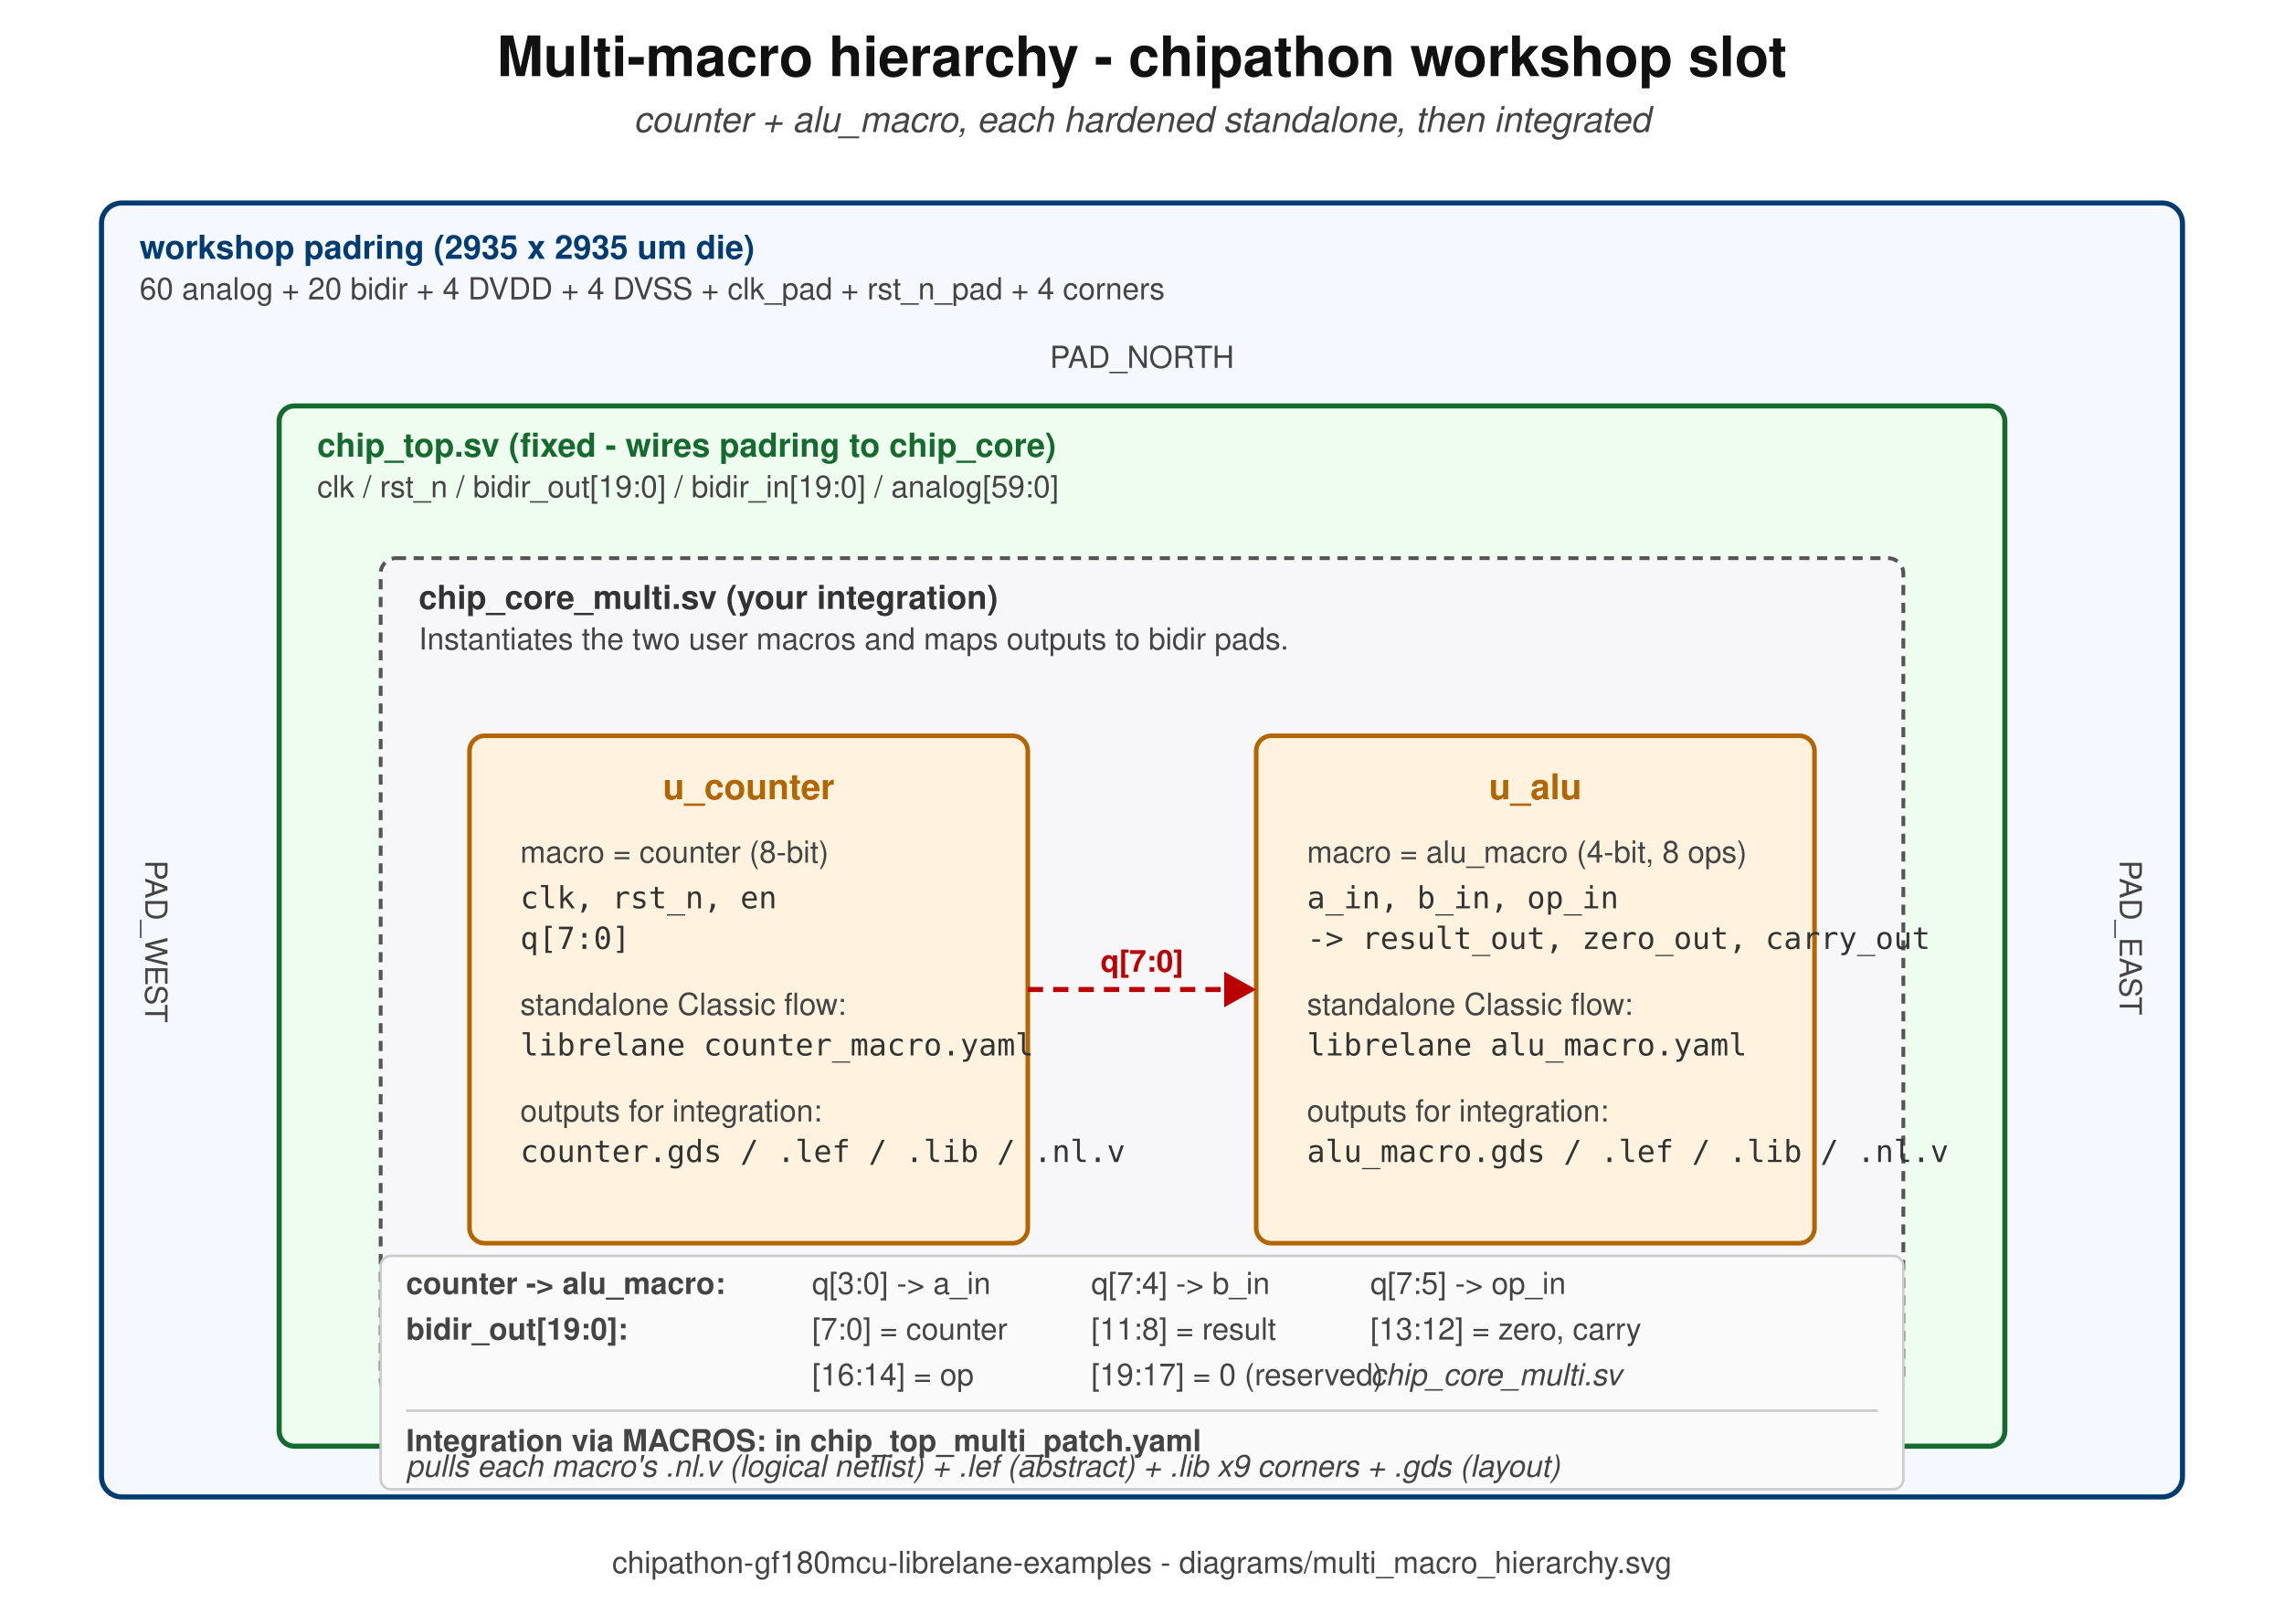
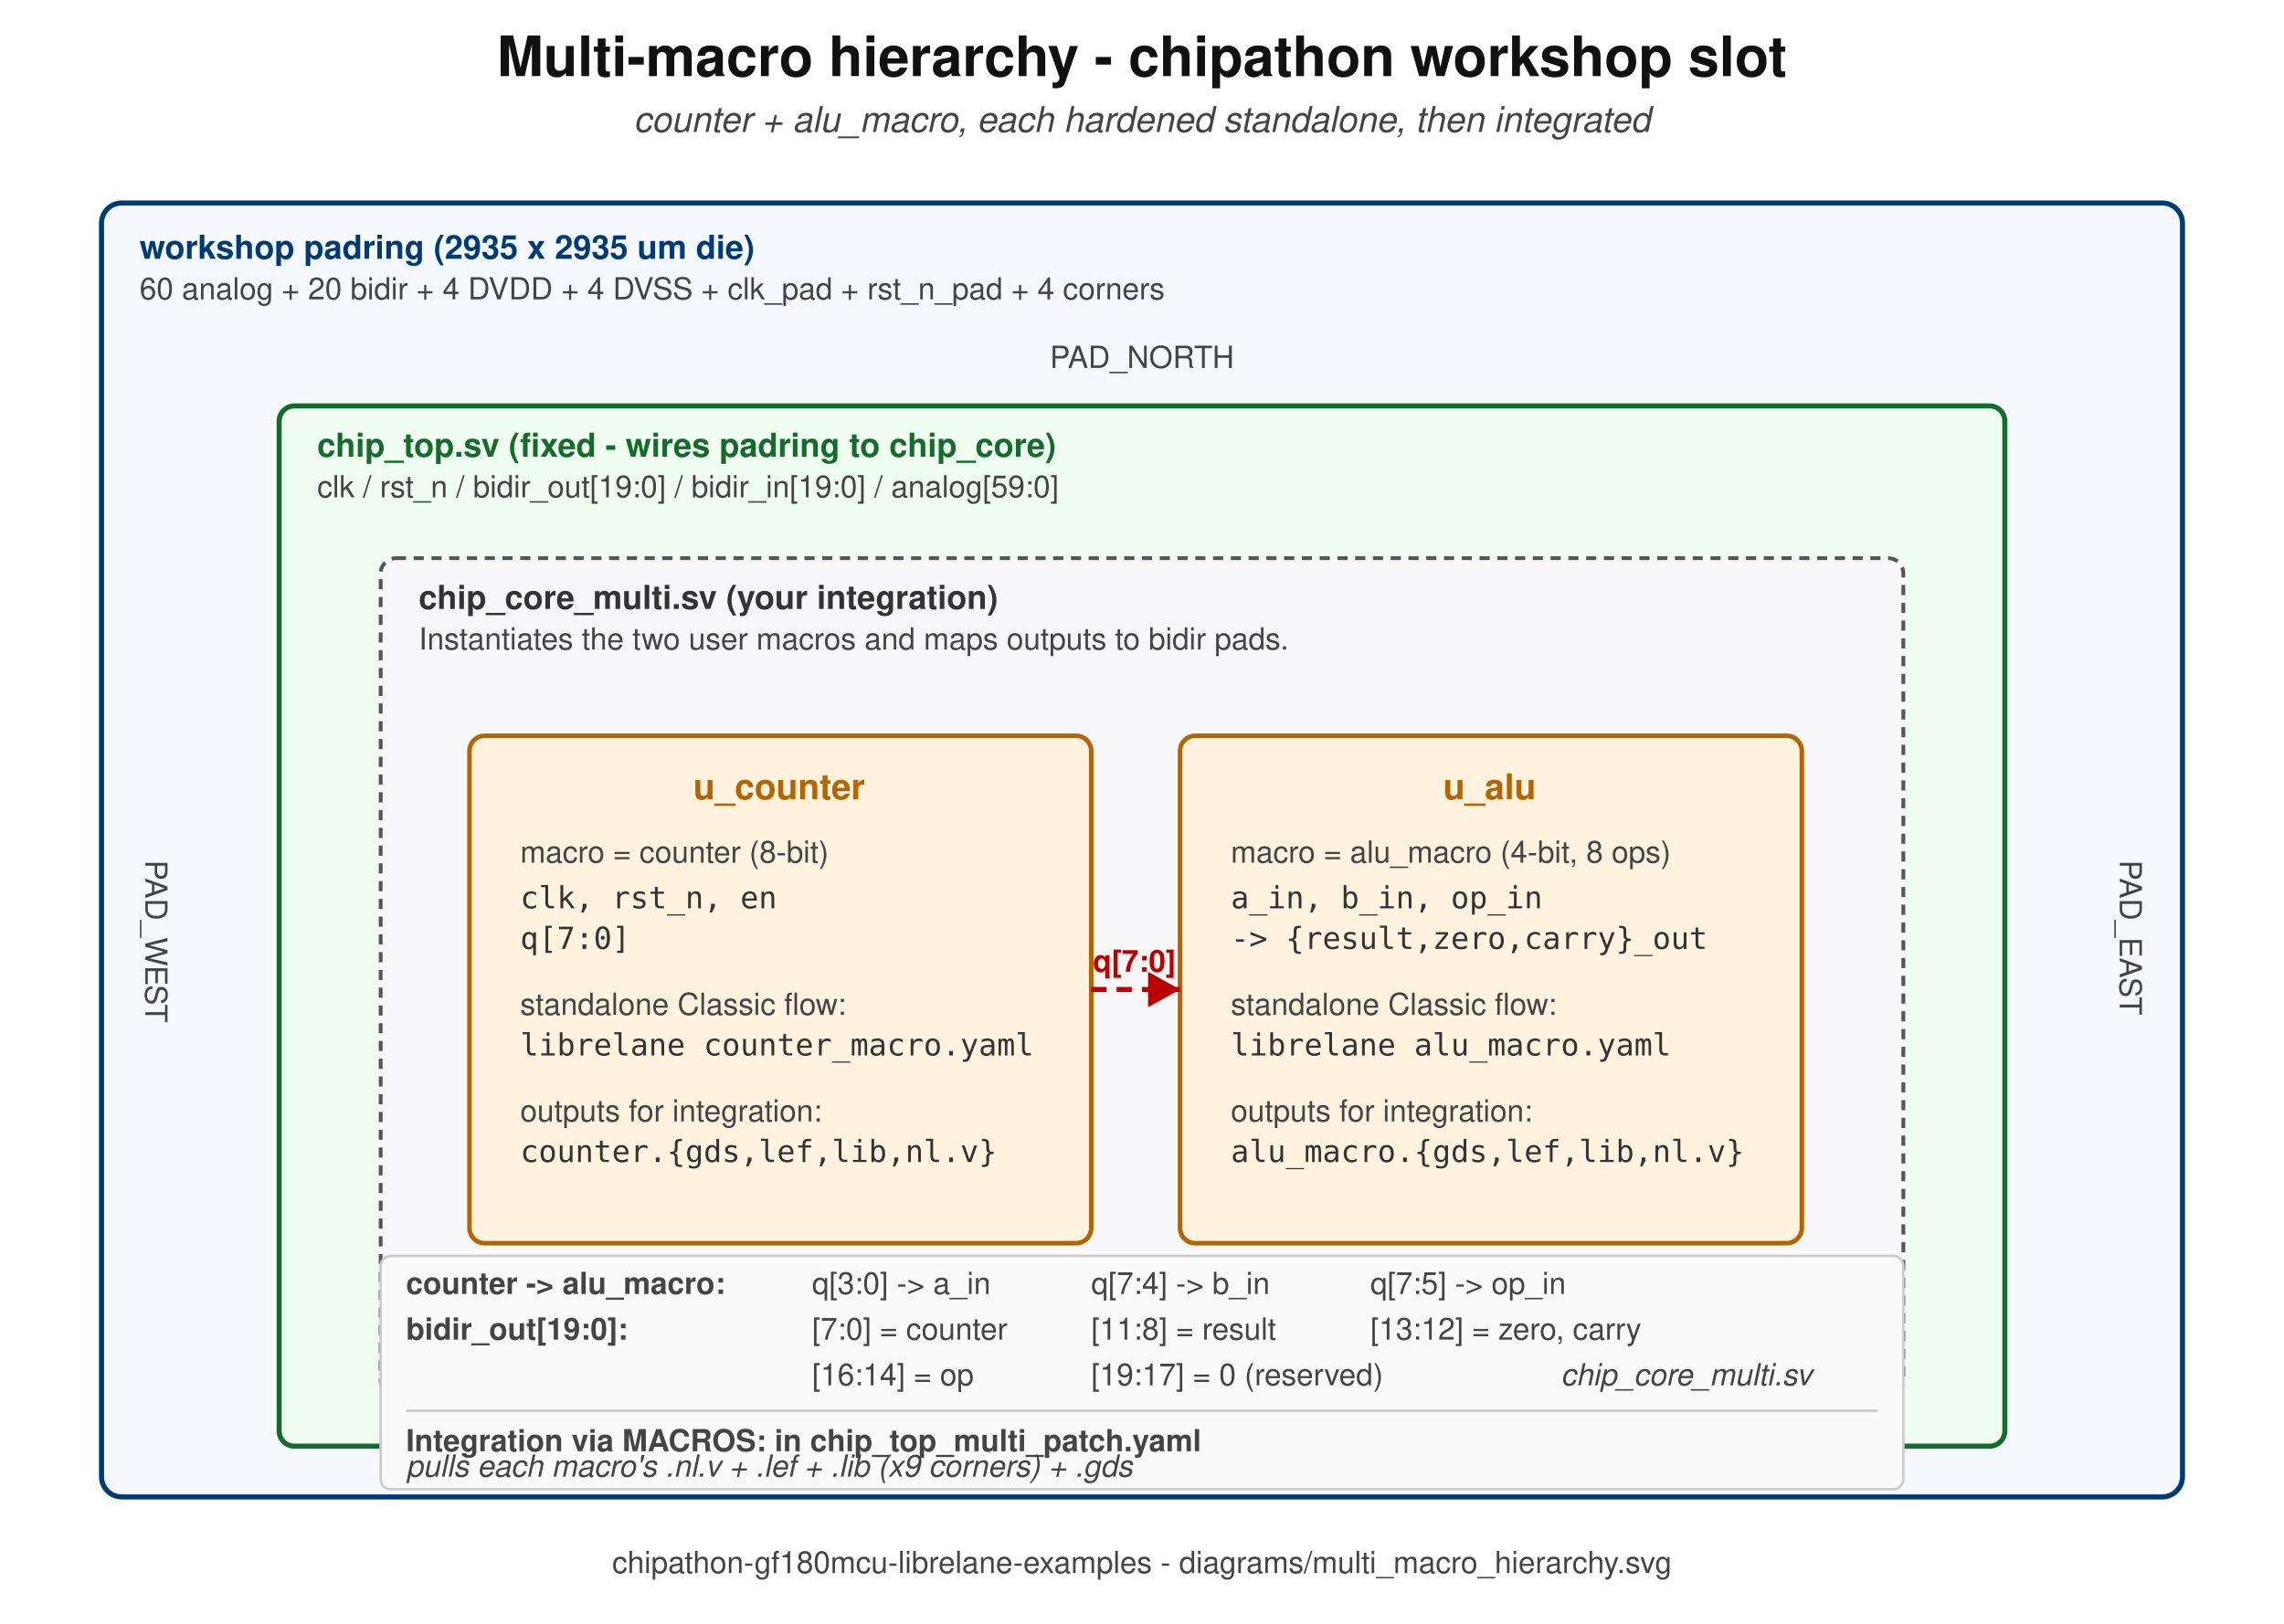
<svg xmlns="http://www.w3.org/2000/svg" viewBox="0 0 900 640" font-family="Helvetica,Arial,sans-serif">
  <style>
    .title      { font-size:22px; fill:#111; text-anchor:middle; font-weight:bold; }
    .subtitle   { font-size:14px; fill:#444; text-anchor:middle; font-style:italic; }
    .sect       { font-size:14px; fill:#111; font-weight:bold; }
    .kv         { font-size:12px; fill:#333; font-family:monospace; }
    .sub        { font-size:12px; fill:#444; }

    .padring-frame { fill:#f5f9ff; stroke:#003b73; stroke-width:2; }
    .padring-label { font-size:13px; fill:#003b73; font-weight:bold; }

    .chiptop-frame { fill:#eefdef; stroke:#156b2e; stroke-width:2; }
    .chiptop-label { font-size:13px; fill:#156b2e; font-weight:bold; }

    .core-frame    { fill:#f7f7f9; stroke:#555; stroke-width:1.5; stroke-dasharray:4,3; }
    .core-label    { font-size:13px; fill:#333; font-weight:bold; }

    .macro-frame   { fill:#fff3e0; stroke:#b26500; stroke-width:1.8; }
    .macro-label   { font-size:14px; fill:#b26500; font-weight:bold; text-anchor:middle; }

    .wire          { fill:none; stroke:#555; stroke-width:1.5; marker-end:url(#arrowhead); }
    .dataflow      { fill:none; stroke:#b00; stroke-width:2; stroke-dasharray:6,4; marker-end:url(#arrowhead-red); }
    .flow-note     { font-size:12px; fill:#b00; font-weight:bold; }
  </style>
  <defs>
    <marker id="arrowhead" viewBox="0 0 10 10" refX="9" refY="5" markerWidth="7" markerHeight="7" orient="auto">
      <path d="M0,0 L0,10 L9,5 z" fill="#555" />
    </marker>
    <marker id="arrowhead-red" viewBox="0 0 10 10" refX="9" refY="5" markerWidth="7" markerHeight="7" orient="auto">
      <path d="M0,0 L0,10 L9,5 z" fill="#b00" />
    </marker>
  </defs>
  <text class="title" x="450" y="30">Multi-macro hierarchy - chipathon workshop slot</text>
  <text class="subtitle" x="450" y="52">counter + alu_macro, each hardened standalone, then integrated</text>
  <rect class="padring-frame" x="40" y="80" width="820" height="510" rx="8" />
  <text class="padring-label" x="55" y="102">workshop padring  (2935 x 2935 um die)</text>
  <text class="sub" x="55" y="118">60 analog + 20 bidir + 4 DVDD + 4 DVSS + clk_pad + rst_n_pad + 4 corners</text>
  <text class="sub" x="450" y="145" text-anchor="middle">PAD_NORTH</text>
  <text class="sub" x="450" y="583" text-anchor="middle">PAD_SOUTH</text>
  <text class="sub" x="60" y="345" writing-mode="tb" text-anchor="middle">PAD_WEST</text>
  <text class="sub" x="838" y="345" writing-mode="tb" text-anchor="middle">PAD_EAST</text>
  <rect class="chiptop-frame" x="110" y="160" width="680" height="410" rx="6" />
  <text class="chiptop-label" x="125" y="180">chip_top.sv  (fixed - wires padring to chip_core)</text>
  <text class="sub" x="125" y="196">clk / rst_n / bidir_out[19:0] / bidir_in[19:0] / analog[59:0]</text>
  <rect class="core-frame" x="150" y="220" width="600" height="330" rx="6" />
  <text class="core-label" x="165" y="240">chip_core_multi.sv  (your integration)</text>
  <text class="sub" x="165" y="256">Instantiates the two user macros and maps outputs to bidir pads.</text>
-   <rect class="macro-frame" x="185" y="290" width="220" height="200" rx="6" />
-   <text class="macro-label" x="295" y="315">u_counter</text>
+   <rect class="macro-frame" x="185" y="290" width="245" height="200" rx="6" />
+   <text class="macro-label" x="307" y="315">u_counter</text>
  <text class="sub" x="205" y="340">macro = counter (8-bit)</text>
  <text class="kv" x="205" y="358">clk, rst_n, en</text>
  <text class="kv" x="205" y="374">q[7:0]</text>
  <text class="sub" x="205" y="400">standalone Classic flow:</text>
  <text class="kv" x="205" y="416">librelane counter_macro.yaml</text>
  <text class="sub" x="205" y="442">outputs for integration:</text>
-   <text class="kv" x="205" y="458">counter.gds / .lef / .lib / .nl.v</text>
-   <rect class="macro-frame" x="495" y="290" width="220" height="200" rx="6" />
-   <text class="macro-label" x="605" y="315">u_alu</text>
-   <text class="sub" x="515" y="340">macro = alu_macro (4-bit, 8 ops)</text>
-   <text class="kv" x="515" y="358">a_in, b_in, op_in</text>
-   <text class="kv" x="515" y="374">-&gt; result_out, zero_out, carry_out</text>
-   <text class="sub" x="515" y="400">standalone Classic flow:</text>
-   <text class="kv" x="515" y="416">librelane alu_macro.yaml</text>
-   <text class="sub" x="515" y="442">outputs for integration:</text>
-   <text class="kv" x="515" y="458">alu_macro.gds / .lef / .lib / .nl.v</text>
-   <path class="dataflow" d="M405,390 L495,390" />
-   <text class="flow-note" x="450" y="383" text-anchor="middle" font-size="10">q[7:0]</text>
+   <text class="kv" x="205" y="458">counter.{gds,lef,lib,nl.v}</text>
+   <rect class="macro-frame" x="465" y="290" width="245" height="200" rx="6" />
+   <text class="macro-label" x="587" y="315">u_alu</text>
+   <text class="sub" x="485" y="340">macro = alu_macro (4-bit, 8 ops)</text>
+   <text class="kv" x="485" y="358">a_in, b_in, op_in</text>
+   <text class="kv" x="485" y="374">-&gt; {result,zero,carry}_out</text>
+   <text class="sub" x="485" y="400">standalone Classic flow:</text>
+   <text class="kv" x="485" y="416">librelane alu_macro.yaml</text>
+   <text class="sub" x="485" y="442">outputs for integration:</text>
+   <text class="kv" x="485" y="458">alu_macro.{gds,lef,lib,nl.v}</text>
+   <path class="dataflow" d="M430,390 L465,390" />
+   <text class="flow-note" x="447" y="383" text-anchor="middle" font-size="10">q[7:0]</text>
  <rect x="150" y="495" width="600" height="92" fill="#fafafa" stroke="#ccc" stroke-width="1" rx="4" />
  <text class="sub" x="160" y="510" font-weight="bold">counter -&gt; alu_macro:</text>
  <text class="sub" x="320" y="510">q[3:0] -&gt; a_in</text>
  <text class="sub" x="430" y="510">q[7:4] -&gt; b_in</text>
  <text class="sub" x="540" y="510">q[7:5] -&gt; op_in</text>
  <text class="sub" x="160" y="528" font-weight="bold">bidir_out[19:0]:</text>
  <text class="sub" x="320" y="528">[7:0]   = counter</text>
  <text class="sub" x="430" y="528">[11:8]  = result</text>
  <text class="sub" x="540" y="528">[13:12] = zero, carry</text>
  <text class="sub" x="320" y="546">[16:14] = op</text>
  <text class="sub" x="430" y="546">[19:17] = 0 (reserved)</text>
-   <text class="sub" x="540" y="546" fill="#888" font-style="italic">chip_core_multi.sv</text>
+   <text class="sub" x="615" y="546" fill="#888" font-style="italic">chip_core_multi.sv</text>
  <line x1="160" y1="556" x2="740" y2="556" stroke="#ccc" stroke-width="1" />
  <text class="sub" x="160" y="572" font-weight="bold">Integration via MACROS: in chip_top_multi_patch.yaml</text>
  <text class="sub" x="160" y="582" font-style="italic" fill="#666">
-     pulls each macro's .nl.v (logical netlist) + .lef (abstract) + .lib x9 corners + .gds (layout)
+     pulls each macro's .nl.v + .lef + .lib (x9 corners) + .gds
  </text>
  <text class="sub" x="450" y="620" text-anchor="middle" fill="#777">
    chipathon-gf180mcu-librelane-examples - diagrams/multi_macro_hierarchy.svg
  </text>
</svg>
